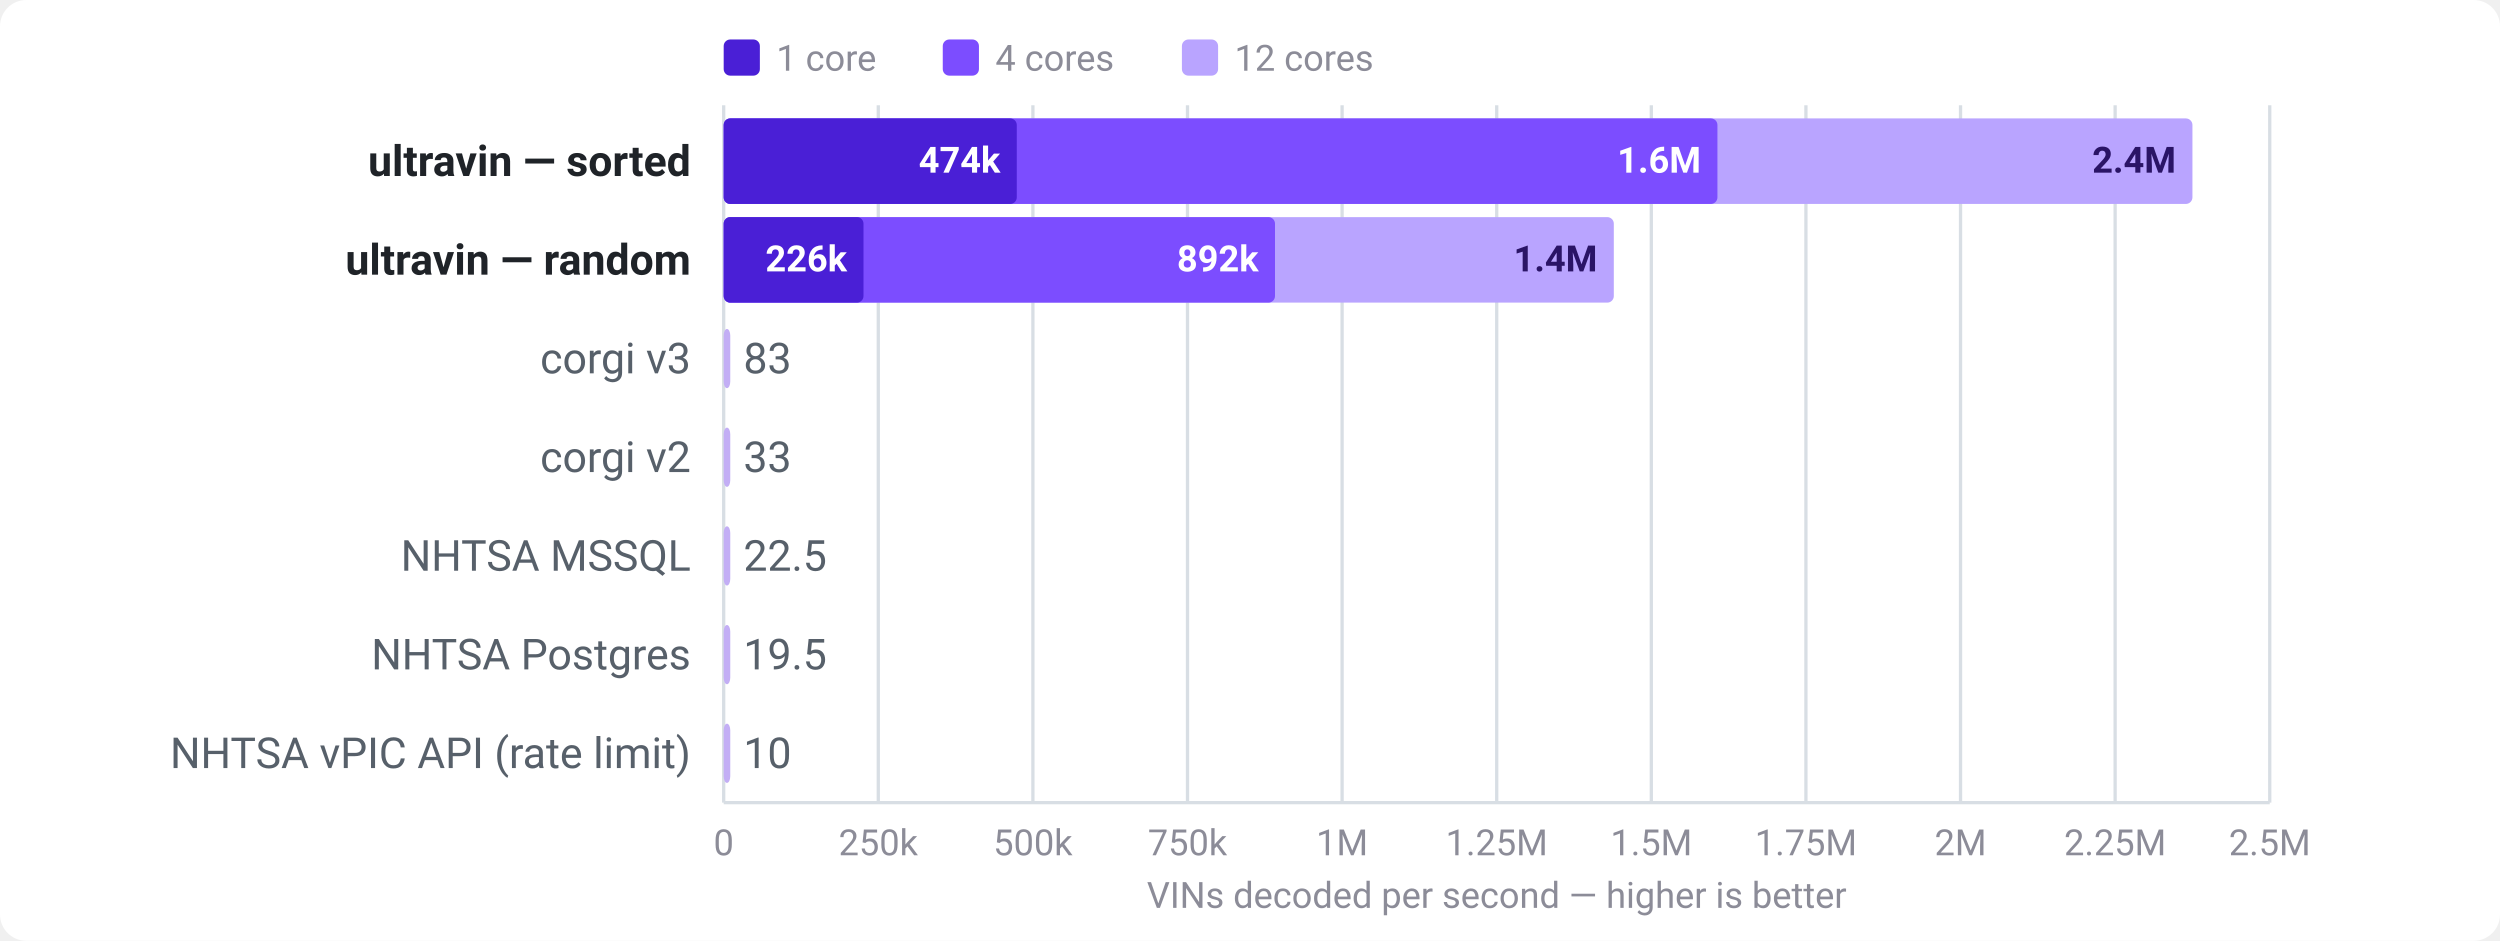
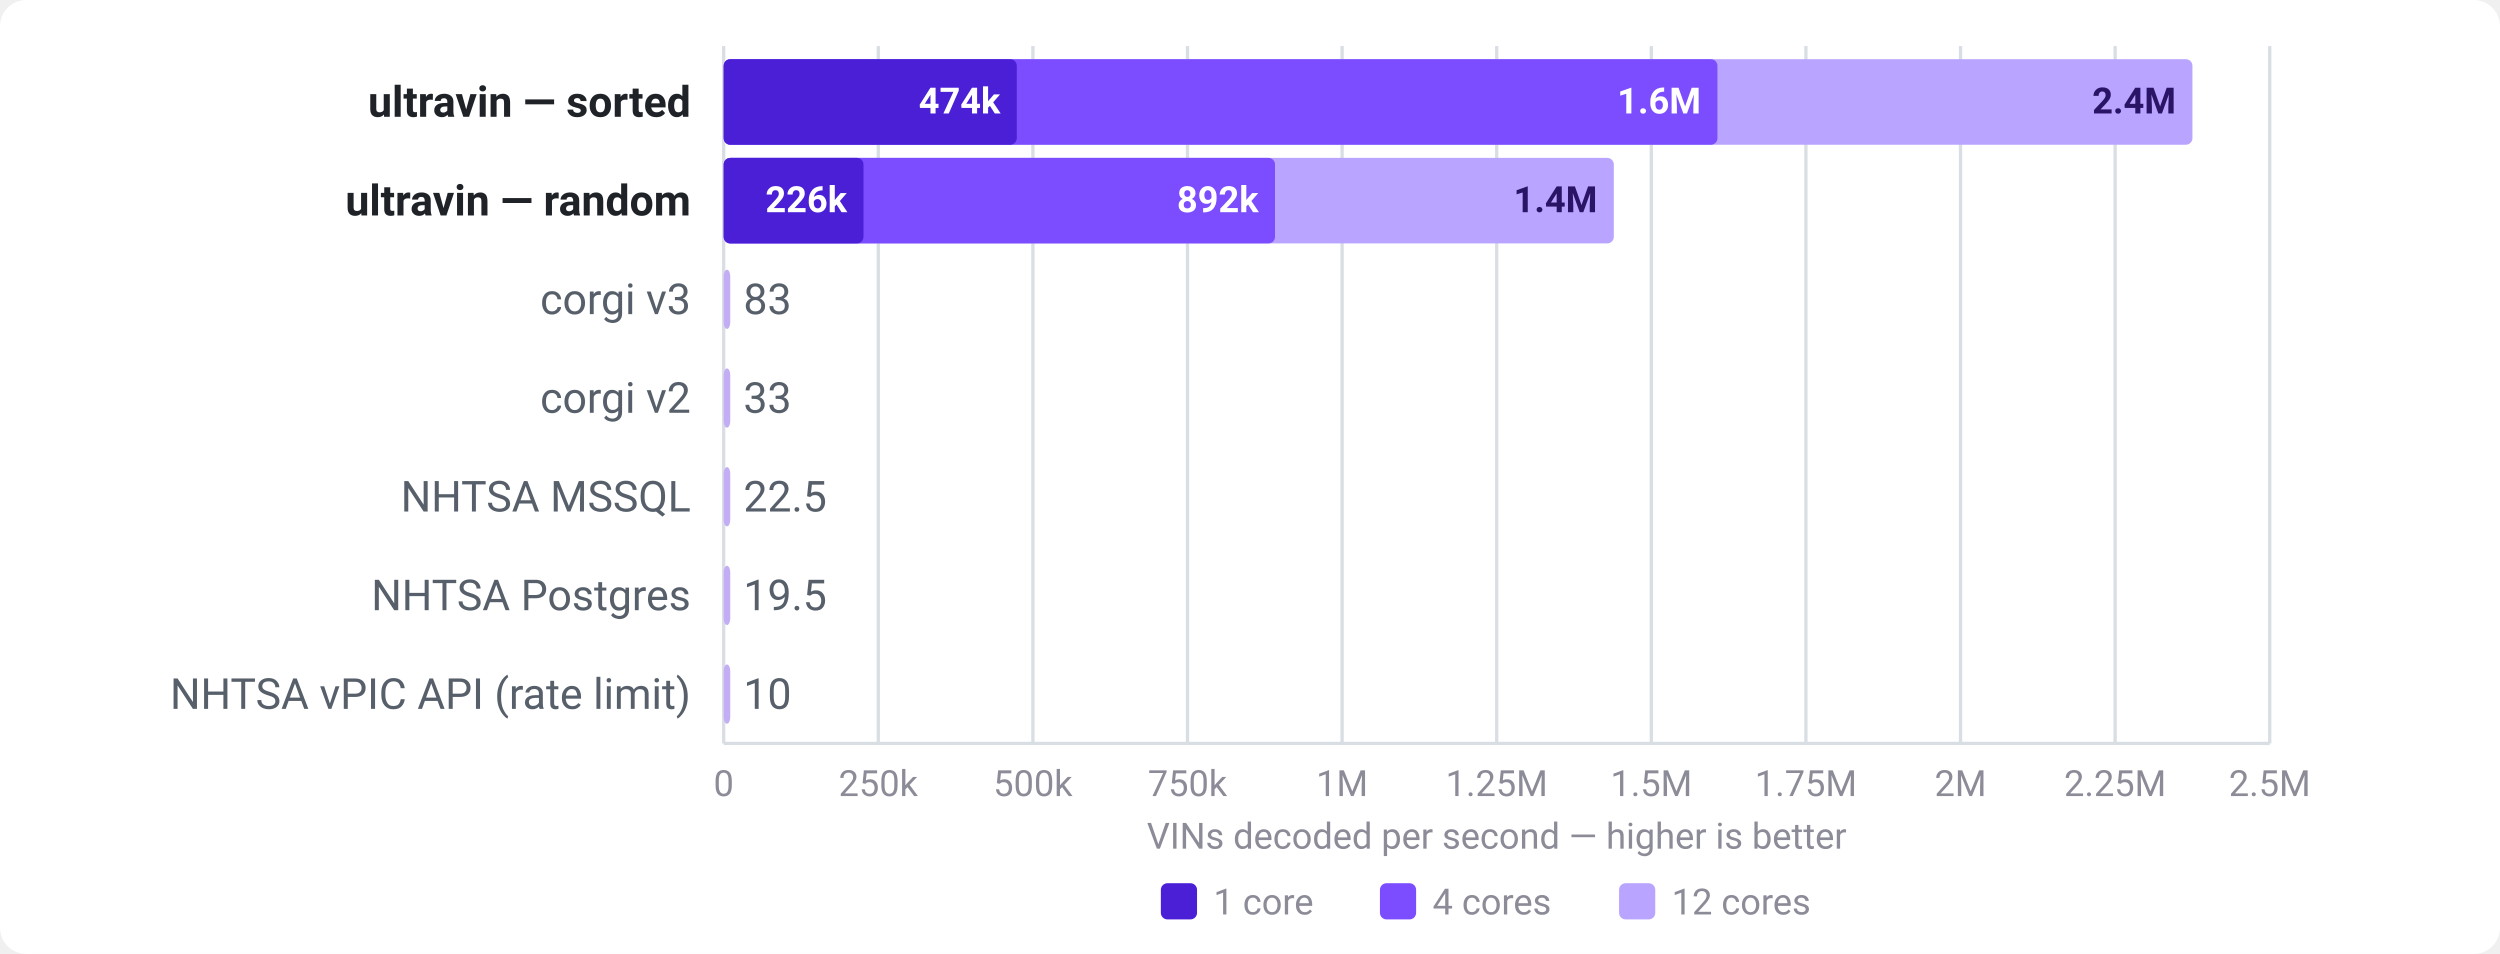
- <svg xmlns="http://www.w3.org/2000/svg" viewBox="0 0 760 286" font-family="-apple-system, BlinkMacSystemFont, 'Segoe UI', Roboto, Helvetica, Arial, sans-serif">
+ <svg xmlns="http://www.w3.org/2000/svg" viewBox="0 0 760 290" font-family="-apple-system, BlinkMacSystemFont, 'Segoe UI', Roboto, Helvetica, Arial, sans-serif">
  <style>.background{fill:#ffffff}.label{fill:#57606a;font-size:13px}.value{fill:#57606a;font-size:13px}.strong{fill:#1f2328;font-weight:700}.axis{fill:#8c8c98;font-size:11px}.grid{stroke:#d8dee4;stroke-width:1}.bar{fill:#c3aef5}.bar-hi{fill:#7c4dff}.s0{fill:#4a1fd6}.s1{fill:#7c4dff}.s2{fill:#b9a4ff}.s3{fill:#ddd3ff}.on{fill:#ffffff;font-size:11px;font-weight:600}.on2,.on3{fill:#2a1466}@media(prefers-color-scheme:dark){.background{fill:#0d1117}.label,.value{fill:#9198a1}.strong{fill:#f0f6fc}.axis{fill:#7d8590}.grid{stroke:#30363d}.bar{fill:#6b5bb0}.bar-hi{fill:#a786ff}.s0{fill:#5b33e0}.s1{fill:#8a63ff}.s2{fill:#b9a4ff}.s3{fill:#ddd3ff}}</style>
-   <rect class="background" width="760" height="286" rx="8" />
-   <rect class="s0" x="220.0" y="12" width="11" height="11" rx="2" />
-   <text class="axis" x="236.0" y="21.5">1 core</text>
-   <rect class="s1" x="286.6" y="12" width="11" height="11" rx="2" />
-   <text class="axis" x="302.6" y="21.5">4 cores</text>
-   <rect class="s2" x="359.3" y="12" width="11" height="11" rx="2" />
-   <text class="axis" x="375.3" y="21.5">12 cores</text>
-   <line class="grid" x1="220.0" y1="32" x2="220.0" y2="244" />
-   <line class="grid" x1="267.0" y1="32" x2="267.0" y2="244" />
-   <line class="grid" x1="314.0" y1="32" x2="314.0" y2="244" />
-   <line class="grid" x1="361.0" y1="32" x2="361.0" y2="244" />
-   <line class="grid" x1="408.0" y1="32" x2="408.0" y2="244" />
-   <line class="grid" x1="455.0" y1="32" x2="455.0" y2="244" />
-   <line class="grid" x1="502.0" y1="32" x2="502.0" y2="244" />
-   <line class="grid" x1="549.0" y1="32" x2="549.0" y2="244" />
-   <line class="grid" x1="596.0" y1="32" x2="596.0" y2="244" />
-   <line class="grid" x1="643.0" y1="32" x2="643.0" y2="244" />
-   <line class="grid" x1="690.0" y1="32" x2="690.0" y2="244" />
-   <text class="label strong" x="210" y="53.5" text-anchor="end">ultravin — sorted</text>
-   <rect class="s2" x="220" y="36.0" width="446.5" height="26" rx="2" />
-   <text class="on on2" x="661.5" y="52.5" text-anchor="end">2.4M</text>
-   <rect class="s1" x="220" y="36.0" width="302.1" height="26" rx="2" />
-   <text class="on on1" x="517.1" y="52.5" text-anchor="end">1.6M</text>
-   <rect class="s0" x="220" y="36.0" width="89.1" height="26" rx="2" />
-   <text class="on on0" x="304.1" y="52.5" text-anchor="end">474k</text>
-   <text class="label strong" x="210" y="83.5" text-anchor="end">ultravin — random</text>
-   <rect class="s2" x="220" y="66.0" width="270.6" height="26" rx="2" />
-   <text class="on on2" x="485.6" y="82.5" text-anchor="end">1.4M</text>
-   <rect class="s1" x="220" y="66.0" width="167.6" height="26" rx="2" />
-   <text class="on on1" x="382.6" y="82.5" text-anchor="end">892k</text>
-   <rect class="s0" x="220" y="66.0" width="42.5" height="26" rx="2" />
-   <text class="on on0" x="257.5" y="82.5" text-anchor="end">226k</text>
-   <text class="label" x="210" y="113.5" text-anchor="end">corgi v3</text>
-   <rect class="bar" x="220" y="100.0" width="2.0" height="18" rx="2" />
-   <text class="value" x="226.0" y="113.5">83</text>
-   <text class="label" x="210" y="143.5" text-anchor="end">corgi v2</text>
-   <rect class="bar" x="220" y="130.0" width="2.0" height="18" rx="2" />
-   <text class="value" x="226.0" y="143.5">33</text>
-   <text class="label" x="210" y="173.5" text-anchor="end">NHTSA MSSQL</text>
-   <rect class="bar" x="220" y="160.0" width="2.0" height="18" rx="2" />
-   <text class="value" x="226.0" y="173.5">22.5</text>
-   <text class="label" x="210" y="203.5" text-anchor="end">NHTSA Postgres</text>
-   <rect class="bar" x="220" y="190.0" width="2.0" height="18" rx="2" />
-   <text class="value" x="226.0" y="203.5">19.5</text>
-   <text class="label" x="210" y="233.5" text-anchor="end">NHTSA vPIC API (rate limit)</text>
-   <rect class="bar" x="220" y="220.0" width="2.0" height="18" rx="2" />
-   <text class="value" x="226.0" y="233.5">10</text>
-   <line class="grid" x1="220" y1="244" x2="690" y2="244" />
-   <text class="axis" x="220.0" y="260" text-anchor="middle">0</text>
-   <text class="axis" x="267.0" y="260" text-anchor="middle">250k</text>
-   <text class="axis" x="314.0" y="260" text-anchor="middle">500k</text>
-   <text class="axis" x="361.0" y="260" text-anchor="middle">750k</text>
-   <text class="axis" x="408.0" y="260" text-anchor="middle">1M</text>
-   <text class="axis" x="455.0" y="260" text-anchor="middle">1.25M</text>
-   <text class="axis" x="502.0" y="260" text-anchor="middle">1.5M</text>
-   <text class="axis" x="549.0" y="260" text-anchor="middle">1.75M</text>
-   <text class="axis" x="596.0" y="260" text-anchor="middle">2M</text>
-   <text class="axis" x="643.0" y="260" text-anchor="middle">2.25M</text>
-   <text class="axis" x="690.0" y="260" text-anchor="middle">2.5M</text>
-   <text class="axis" x="455.0" y="276" text-anchor="middle">VINs decoded per second — higher is better</text>
+   <rect class="background" width="760" height="290" rx="8" />
+   <line class="grid" x1="220.0" y1="14" x2="220.0" y2="226" />
+   <line class="grid" x1="267.0" y1="14" x2="267.0" y2="226" />
+   <line class="grid" x1="314.0" y1="14" x2="314.0" y2="226" />
+   <line class="grid" x1="361.0" y1="14" x2="361.0" y2="226" />
+   <line class="grid" x1="408.0" y1="14" x2="408.0" y2="226" />
+   <line class="grid" x1="455.0" y1="14" x2="455.0" y2="226" />
+   <line class="grid" x1="502.0" y1="14" x2="502.0" y2="226" />
+   <line class="grid" x1="549.0" y1="14" x2="549.0" y2="226" />
+   <line class="grid" x1="596.0" y1="14" x2="596.0" y2="226" />
+   <line class="grid" x1="643.0" y1="14" x2="643.0" y2="226" />
+   <line class="grid" x1="690.0" y1="14" x2="690.0" y2="226" />
+   <text class="label strong" x="210" y="35.5" text-anchor="end">ultravin — sorted</text>
+   <rect class="s2" x="220" y="18.0" width="446.5" height="26" rx="2" />
+   <text class="on on2" x="661.5" y="34.5" text-anchor="end">2.4M</text>
+   <rect class="s1" x="220" y="18.0" width="302.1" height="26" rx="2" />
+   <text class="on on1" x="517.1" y="34.5" text-anchor="end">1.6M</text>
+   <rect class="s0" x="220" y="18.0" width="89.1" height="26" rx="2" />
+   <text class="on on0" x="304.1" y="34.5" text-anchor="end">474k</text>
+   <text class="label strong" x="210" y="65.5" text-anchor="end">ultravin — random</text>
+   <rect class="s2" x="220" y="48.0" width="270.6" height="26" rx="2" />
+   <text class="on on2" x="485.6" y="64.5" text-anchor="end">1.4M</text>
+   <rect class="s1" x="220" y="48.0" width="167.6" height="26" rx="2" />
+   <text class="on on1" x="382.6" y="64.5" text-anchor="end">892k</text>
+   <rect class="s0" x="220" y="48.0" width="42.5" height="26" rx="2" />
+   <text class="on on0" x="257.5" y="64.5" text-anchor="end">226k</text>
+   <text class="label" x="210" y="95.5" text-anchor="end">corgi v3</text>
+   <rect class="bar" x="220" y="82.0" width="2.0" height="18" rx="2" />
+   <text class="value" x="226.0" y="95.5">83</text>
+   <text class="label" x="210" y="125.5" text-anchor="end">corgi v2</text>
+   <rect class="bar" x="220" y="112.0" width="2.0" height="18" rx="2" />
+   <text class="value" x="226.0" y="125.5">33</text>
+   <text class="label" x="210" y="155.5" text-anchor="end">NHTSA MSSQL</text>
+   <rect class="bar" x="220" y="142.0" width="2.0" height="18" rx="2" />
+   <text class="value" x="226.0" y="155.5">22.5</text>
+   <text class="label" x="210" y="185.5" text-anchor="end">NHTSA Postgres</text>
+   <rect class="bar" x="220" y="172.0" width="2.0" height="18" rx="2" />
+   <text class="value" x="226.0" y="185.5">19.5</text>
+   <text class="label" x="210" y="215.5" text-anchor="end">NHTSA vPIC API (rate limit)</text>
+   <rect class="bar" x="220" y="202.0" width="2.0" height="18" rx="2" />
+   <text class="value" x="226.0" y="215.5">10</text>
+   <line class="grid" x1="220" y1="226" x2="690" y2="226" />
+   <text class="axis" x="220.0" y="242" text-anchor="middle">0</text>
+   <text class="axis" x="267.0" y="242" text-anchor="middle">250k</text>
+   <text class="axis" x="314.0" y="242" text-anchor="middle">500k</text>
+   <text class="axis" x="361.0" y="242" text-anchor="middle">750k</text>
+   <text class="axis" x="408.0" y="242" text-anchor="middle">1M</text>
+   <text class="axis" x="455.0" y="242" text-anchor="middle">1.25M</text>
+   <text class="axis" x="502.0" y="242" text-anchor="middle">1.5M</text>
+   <text class="axis" x="549.0" y="242" text-anchor="middle">1.75M</text>
+   <text class="axis" x="596.0" y="242" text-anchor="middle">2M</text>
+   <text class="axis" x="643.0" y="242" text-anchor="middle">2.25M</text>
+   <text class="axis" x="690.0" y="242" text-anchor="middle">2.5M</text>
+   <text class="axis" x="455.0" y="258" text-anchor="middle">VINs decoded per second — higher is better</text>
+   <rect class="s0" x="352.9" y="268.5" width="11" height="11" rx="2" />
+   <text class="axis" x="368.9" y="278.0">1 core</text>
+   <rect class="s1" x="419.5" y="268.5" width="11" height="11" rx="2" />
+   <text class="axis" x="435.5" y="278.0">4 cores</text>
+   <rect class="s2" x="492.2" y="268.5" width="11" height="11" rx="2" />
+   <text class="axis" x="508.2" y="278.0">12 cores</text>
</svg>
